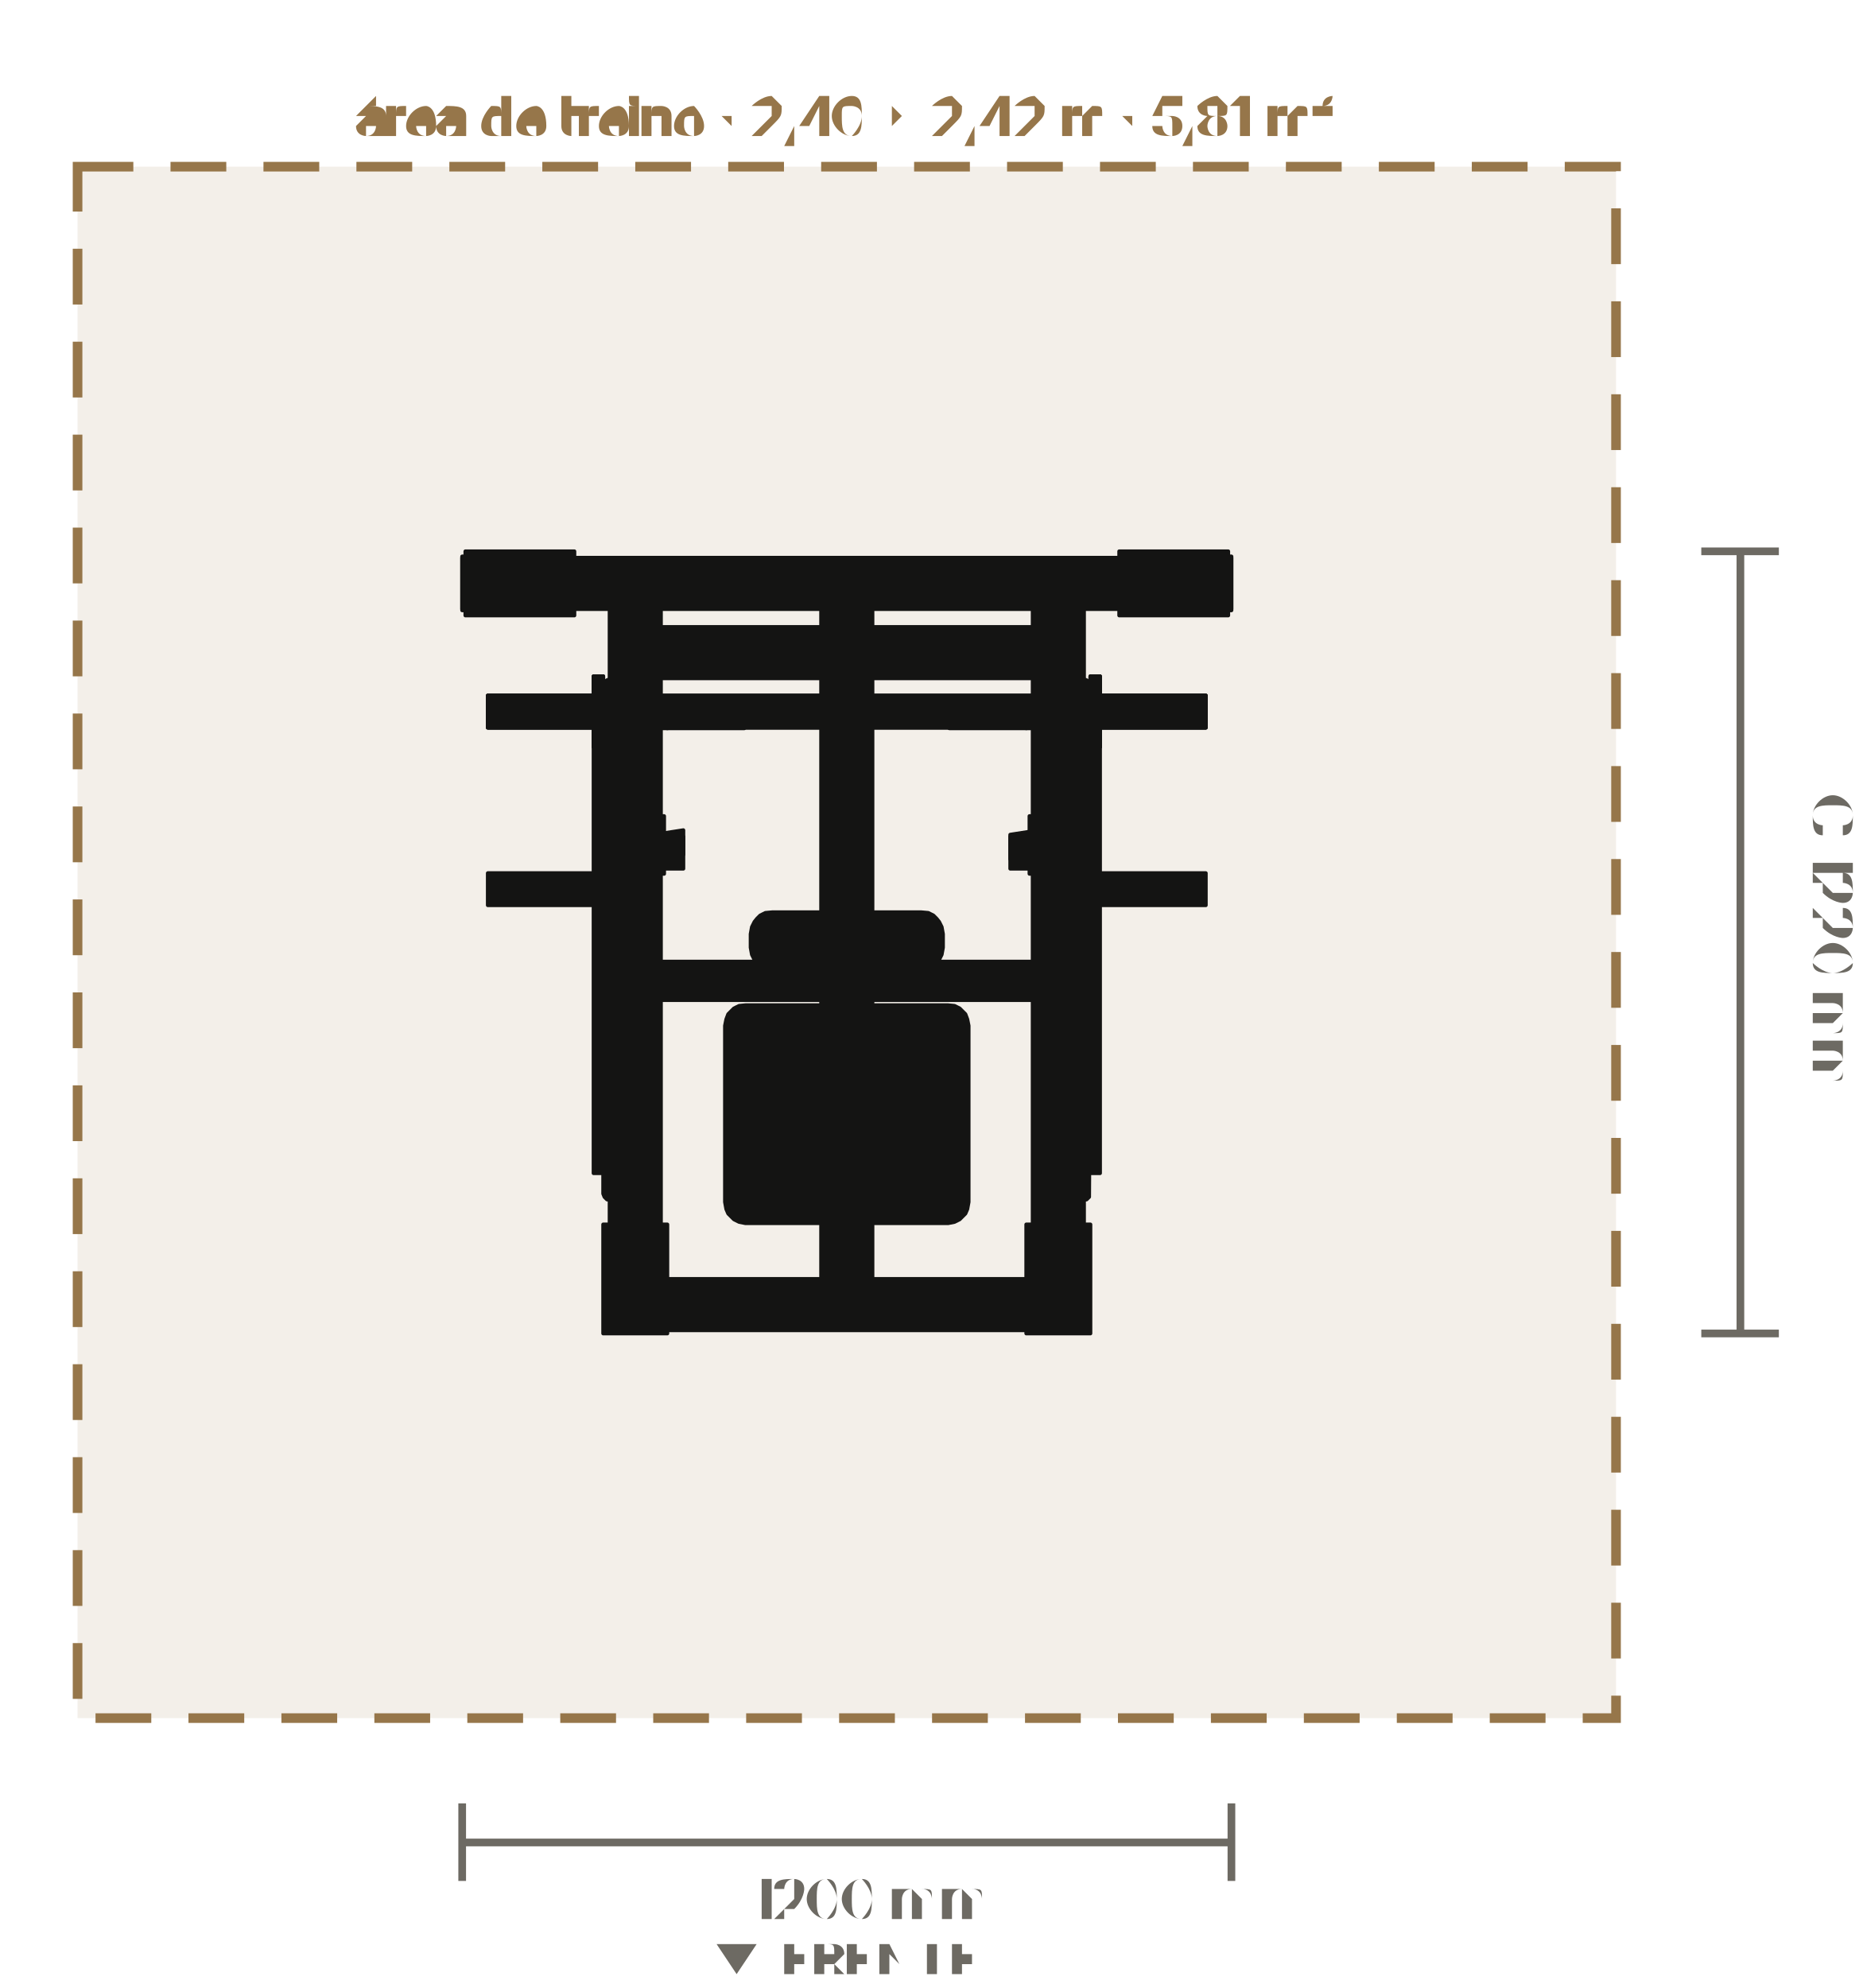
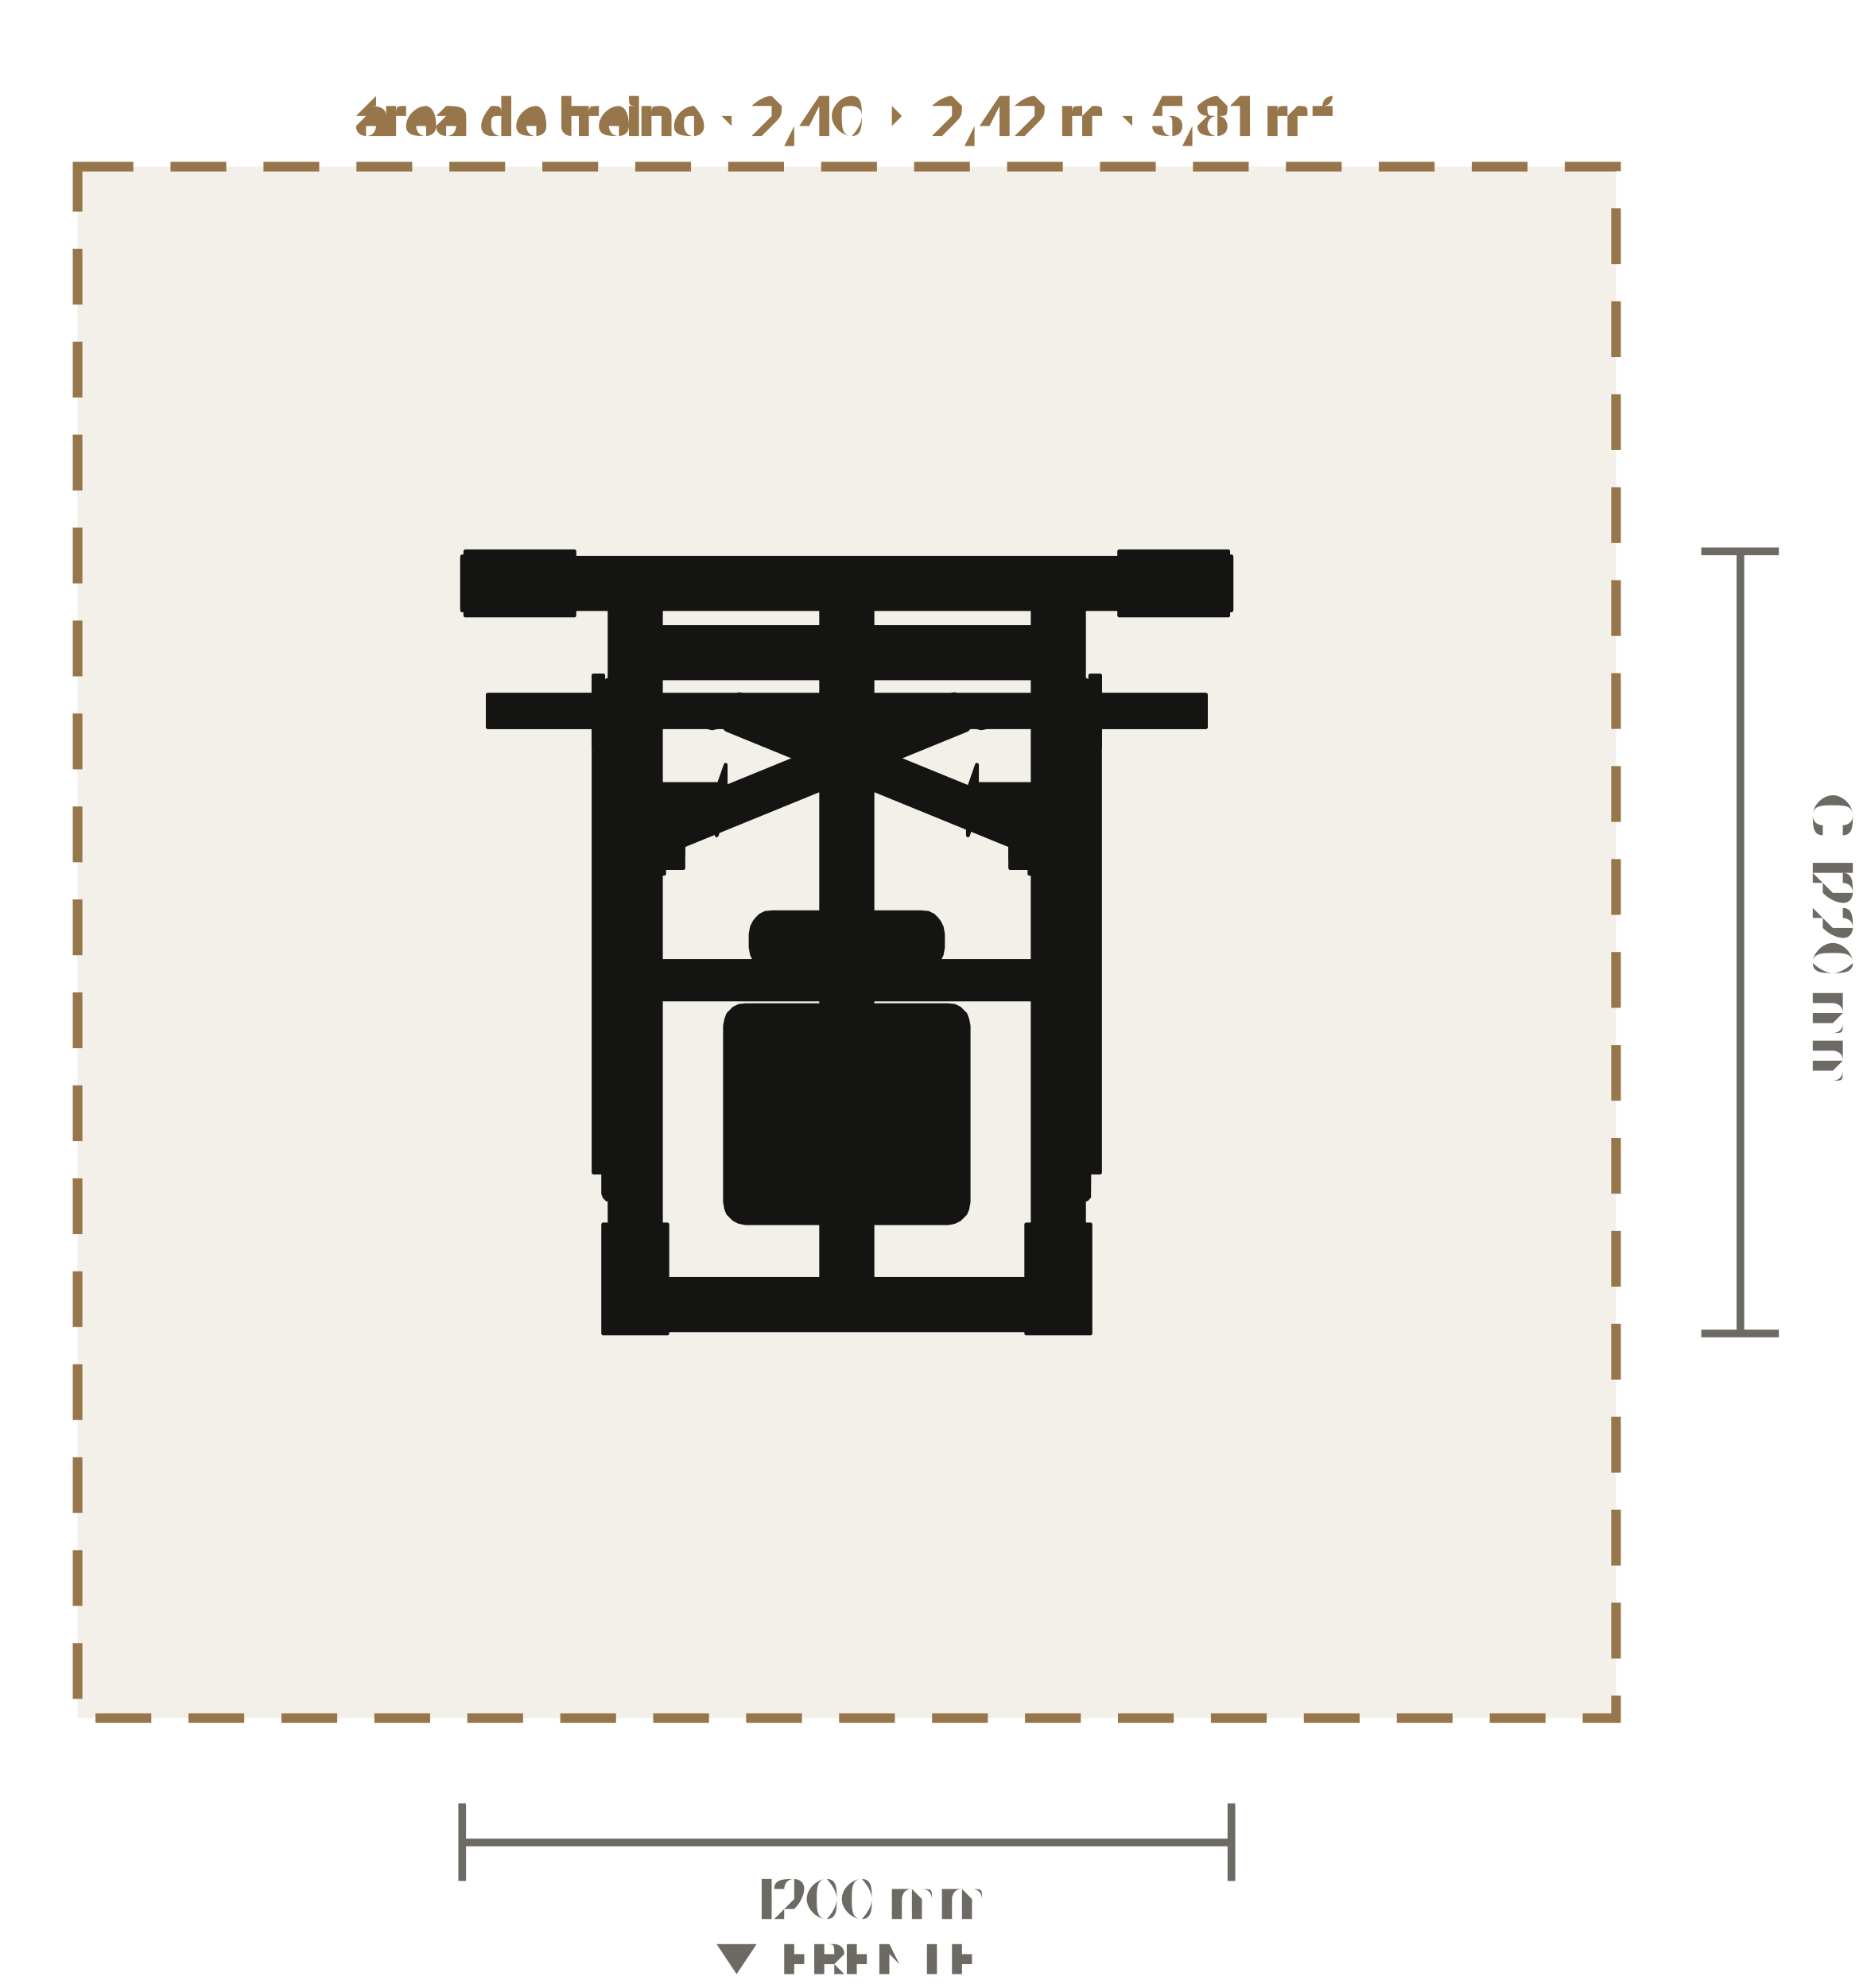
<svg xmlns="http://www.w3.org/2000/svg" viewBox="-1.321 -1.47 2.906 3.101" role="img" aria-label="Planta do Remada Baixa (LD-A009): 1200 × 1220 mm, com 60 cm de área de treino em volta" data-equipment="LD-A009" data-unit="m">
  <rect class="eq-zone" x="-1.2" y="-1.21" width="2.4" height="2.42" style="fill:#96764a;fill-opacity:.12;stroke:#96764a;stroke-width:0.015;stroke-dasharray:0.087 0.058" />
  <text class="eq-zone-label" x="0" y="-1.254" style="font-family:Barlow,Inter,Arial,sans-serif;font-size:0.083px;fill:#96764a;text-anchor:middle">área de treino · 2,40 × 2,42 m · 5,81 m²</text>
  <g class="eq-parts">
    <polygon class="eq-part" points="-0.37,-0.6 -0.29,-0.6 -0.29,0.605 -0.37,0.605" style="fill:#141413;stroke:#141413;stroke-width:0.006;stroke-linejoin:round" />
    <polygon class="eq-part" points="-0.595,-0.61 -0.425,-0.61 -0.425,-0.51 -0.595,-0.51" style="fill:#141413;stroke:#141413;stroke-width:0.006;stroke-linejoin:round" />
    <polygon class="eq-part" points="-0.576,-0.56 -0.576,-0.563 -0.575,-0.566 -0.573,-0.568 -0.571,-0.57 -0.568,-0.571 -0.565,-0.571 -0.562,-0.571 -0.559,-0.57 -0.557,-0.568 -0.555,-0.566 -0.554,-0.563 -0.554,-0.56 -0.554,-0.557 -0.555,-0.555 -0.557,-0.552 -0.559,-0.551 -0.562,-0.549 -0.565,-0.549 -0.568,-0.549 -0.571,-0.551 -0.573,-0.552 -0.575,-0.555 -0.576,-0.557" style="fill:#141413;stroke:#141413;stroke-width:0.006;stroke-linejoin:round" />
    <polygon class="eq-part" points="-0.466,-0.56 -0.466,-0.563 -0.465,-0.566 -0.463,-0.568 -0.461,-0.57 -0.458,-0.571 -0.455,-0.571 -0.452,-0.571 -0.45,-0.57 -0.447,-0.568 -0.446,-0.566 -0.444,-0.563 -0.444,-0.56 -0.444,-0.557 -0.446,-0.555 -0.447,-0.552 -0.45,-0.551 -0.452,-0.549 -0.455,-0.549 -0.458,-0.549 -0.461,-0.551 -0.463,-0.552 -0.465,-0.555 -0.466,-0.557" style="fill:#141413;stroke:#141413;stroke-width:0.006;stroke-linejoin:round" />
    <polygon class="eq-part" points="-0.38,0.44 -0.28,0.44 -0.28,0.61 -0.38,0.61" style="fill:#141413;stroke:#141413;stroke-width:0.006;stroke-linejoin:round" />
    <polygon class="eq-part" points="-0.341,0.47 -0.341,0.467 -0.34,0.465 -0.338,0.462 -0.336,0.461 -0.333,0.46 -0.33,0.459 -0.327,0.46 -0.325,0.461 -0.322,0.462 -0.321,0.465 -0.319,0.467 -0.319,0.47 -0.319,0.473 -0.321,0.476 -0.322,0.478 -0.325,0.48 -0.327,0.481 -0.33,0.481 -0.333,0.481 -0.336,0.48 -0.338,0.478 -0.34,0.476 -0.341,0.473" style="fill:#141413;stroke:#141413;stroke-width:0.006;stroke-linejoin:round" />
    <polygon class="eq-part" points="-0.341,0.58 -0.341,0.577 -0.34,0.575 -0.338,0.572 -0.336,0.571 -0.333,0.57 -0.33,0.569 -0.327,0.57 -0.325,0.571 -0.322,0.572 -0.321,0.575 -0.319,0.577 -0.319,0.58 -0.319,0.583 -0.321,0.586 -0.322,0.588 -0.325,0.59 -0.327,0.591 -0.33,0.591 -0.333,0.591 -0.336,0.59 -0.338,0.588 -0.34,0.586 -0.341,0.583" style="fill:#141413;stroke:#141413;stroke-width:0.006;stroke-linejoin:round" />
    <polygon class="eq-part" points="-0.6,-0.602 -0.588,-0.602 -0.588,-0.518 -0.6,-0.518" style="fill:#141413;stroke:#141413;stroke-width:0.006;stroke-linejoin:round" />
    <polygon class="eq-part" points="-0.372,0.593 -0.288,0.593 -0.288,0.605 -0.372,0.605" style="fill:#141413;stroke:#141413;stroke-width:0.006;stroke-linejoin:round" />
    <polygon class="eq-part" points="0.29,-0.6 0.37,-0.6 0.37,0.605 0.29,0.605" style="fill:#141413;stroke:#141413;stroke-width:0.006;stroke-linejoin:round" />
    <polygon class="eq-part" points="0.425,-0.61 0.595,-0.61 0.595,-0.51 0.425,-0.51" style="fill:#141413;stroke:#141413;stroke-width:0.006;stroke-linejoin:round" />
    <polygon class="eq-part" points="0.444,-0.56 0.444,-0.563 0.446,-0.566 0.447,-0.568 0.45,-0.57 0.452,-0.571 0.455,-0.571 0.458,-0.571 0.461,-0.57 0.463,-0.568 0.465,-0.566 0.466,-0.563 0.466,-0.56 0.466,-0.557 0.465,-0.555 0.463,-0.552 0.461,-0.551 0.458,-0.549 0.455,-0.549 0.452,-0.549 0.45,-0.551 0.447,-0.552 0.446,-0.555 0.444,-0.557" style="fill:#141413;stroke:#141413;stroke-width:0.006;stroke-linejoin:round" />
    <polygon class="eq-part" points="0.554,-0.56 0.554,-0.563 0.555,-0.566 0.557,-0.568 0.559,-0.57 0.562,-0.571 0.565,-0.571 0.568,-0.571 0.571,-0.57 0.573,-0.568 0.575,-0.566 0.576,-0.563 0.576,-0.56 0.576,-0.557 0.575,-0.555 0.573,-0.552 0.571,-0.551 0.568,-0.549 0.565,-0.549 0.562,-0.549 0.559,-0.551 0.557,-0.552 0.555,-0.555 0.554,-0.557" style="fill:#141413;stroke:#141413;stroke-width:0.006;stroke-linejoin:round" />
    <polygon class="eq-part" points="0.28,0.44 0.38,0.44 0.38,0.61 0.28,0.61" style="fill:#141413;stroke:#141413;stroke-width:0.006;stroke-linejoin:round" />
    <polygon class="eq-part" points="0.319,0.47 0.319,0.467 0.321,0.465 0.322,0.462 0.325,0.461 0.327,0.46 0.33,0.459 0.333,0.46 0.336,0.461 0.338,0.462 0.34,0.465 0.341,0.467 0.341,0.47 0.341,0.473 0.34,0.476 0.338,0.478 0.336,0.48 0.333,0.481 0.33,0.481 0.327,0.481 0.325,0.48 0.322,0.478 0.321,0.476 0.319,0.473" style="fill:#141413;stroke:#141413;stroke-width:0.006;stroke-linejoin:round" />
    <polygon class="eq-part" points="0.319,0.58 0.319,0.577 0.321,0.575 0.322,0.572 0.325,0.571 0.327,0.57 0.33,0.569 0.333,0.57 0.336,0.571 0.338,0.572 0.34,0.575 0.341,0.577 0.341,0.58 0.341,0.583 0.34,0.586 0.338,0.588 0.336,0.59 0.333,0.591 0.33,0.591 0.327,0.591 0.325,0.59 0.322,0.588 0.321,0.586 0.319,0.583" style="fill:#141413;stroke:#141413;stroke-width:0.006;stroke-linejoin:round" />
    <polygon class="eq-part" points="0.588,-0.602 0.6,-0.602 0.6,-0.518 0.588,-0.518" style="fill:#141413;stroke:#141413;stroke-width:0.006;stroke-linejoin:round" />
    <polygon class="eq-part" points="0.288,0.593 0.372,0.593 0.372,0.605 0.288,0.605" style="fill:#141413;stroke:#141413;stroke-width:0.006;stroke-linejoin:round" />
    <polygon class="eq-part" points="-0.6,-0.6 0.6,-0.6 0.6,-0.52 -0.6,-0.52" style="fill:#141413;stroke:#141413;stroke-width:0.006;stroke-linejoin:round" />
    <polygon class="eq-part" points="-0.33,0.525 0.33,0.525 0.33,0.605 -0.33,0.605" style="fill:#141413;stroke:#141413;stroke-width:0.006;stroke-linejoin:round" />
    <polygon class="eq-part" points="-0.04,-0.56 0.04,-0.56 0.04,0.565 -0.04,0.565" style="fill:#141413;stroke:#141413;stroke-width:0.006;stroke-linejoin:round" />
    <polygon class="eq-part" points="-0.035,0.245 -0.035,0.241 -0.033,0.239 -0.032,0.236 -0.029,0.234 -0.026,0.233 -0.023,0.233 0.023,0.233 0.026,0.233 0.029,0.234 0.032,0.236 0.033,0.239 0.035,0.241 0.035,0.245 0.035,0.291 0.035,0.294 0.033,0.297 0.032,0.299 0.029,0.301 0.026,0.302 0.023,0.303 -0.023,0.303 -0.026,0.302 -0.029,0.301 -0.032,0.299 -0.033,0.297 -0.035,0.294 -0.035,0.291" style="fill:#141413;stroke:#141413;stroke-width:0.006;stroke-linejoin:round" />
    <polygon class="eq-part" points="-0.047,0.29 -0.047,0.245 -0.035,0.245 -0.035,0.29" style="fill:#141413;stroke:#141413;stroke-width:0.006;stroke-linejoin:round" />
    <polygon class="eq-part" points="-0.117,0.268 -0.117,0.266 -0.117,0.264 -0.117,0.263 -0.116,0.262 -0.116,0.261 -0.115,0.261 -0.035,0.261 -0.034,0.261 -0.034,0.262 -0.033,0.263 -0.033,0.264 -0.033,0.266 -0.033,0.268 -0.033,0.27 -0.033,0.271 -0.033,0.273 -0.034,0.274 -0.034,0.274 -0.035,0.275 -0.115,0.275 -0.116,0.274 -0.116,0.274 -0.117,0.273 -0.117,0.271 -0.117,0.27" style="fill:#141413;stroke:#141413;stroke-width:0.006;stroke-linejoin:round" />
    <polygon class="eq-part" points="-0.19,0.405 -0.19,0.13 -0.188,0.12 -0.185,0.112 -0.18,0.107 -0.176,0.103 -0.168,0.099 -0.158,0.098 0.158,0.098 0.168,0.099 0.176,0.103 0.18,0.107 0.185,0.112 0.188,0.12 0.19,0.13 0.19,0.405 0.188,0.416 0.185,0.423 0.18,0.428 0.176,0.432 0.168,0.436 0.158,0.438 -0.158,0.438 -0.168,0.436 -0.176,0.432 -0.18,0.428 -0.185,0.423 -0.188,0.416" style="fill:#141413;stroke:#141413;stroke-width:0.006;stroke-linejoin:round" />
    <polygon class="eq-part" points="-0.035,-0.085 -0.035,-0.088 -0.033,-0.091 -0.032,-0.094 -0.029,-0.096 -0.026,-0.097 -0.023,-0.097 0.023,-0.097 0.026,-0.097 0.029,-0.096 0.032,-0.094 0.033,-0.091 0.035,-0.088 0.035,-0.085 0.035,-0.039 0.035,-0.036 0.033,-0.033 0.032,-0.031 0.029,-0.029 0.026,-0.028 0.023,-0.027 -0.023,-0.027 -0.026,-0.028 -0.029,-0.029 -0.032,-0.031 -0.033,-0.033 -0.035,-0.036 -0.035,-0.039" style="fill:#141413;stroke:#141413;stroke-width:0.006;stroke-linejoin:round" />
    <polygon class="eq-part" points="-0.15,-0.013 -0.148,-0.024 -0.144,-0.032 -0.14,-0.037 -0.135,-0.042 -0.127,-0.046 -0.116,-0.047 0.116,-0.047 0.127,-0.046 0.135,-0.042 0.14,-0.037 0.144,-0.032 0.148,-0.024 0.15,-0.013 0.15,0.008 0.148,0.019 0.144,0.027 0.14,0.033 0.135,0.037 0.127,0.041 0.116,0.043 -0.116,0.043 -0.127,0.041 -0.135,0.037 -0.14,0.033 -0.144,0.027 -0.148,0.019 -0.15,0.008" style="fill:#141413;stroke:#141413;stroke-width:0.006;stroke-linejoin:round" />
    <polygon class="eq-part" points="-0.375,-0.197 -0.285,-0.197 -0.285,-0.107 -0.375,-0.107" style="fill:#141413;stroke:#141413;stroke-width:0.006;stroke-linejoin:round" />
-     <polygon class="eq-part" points="-0.36,-0.364 -0.36,-0.37 -0.358,-0.392 -0.354,-0.396 -0.348,-0.398 -0.312,-0.398 -0.306,-0.396 -0.302,-0.392 -0.3,-0.386 -0.3,-0.37 -0.3,-0.364 -0.302,-0.131 -0.306,-0.128 -0.312,-0.126 -0.348,-0.126 -0.354,-0.128 -0.358,-0.131 -0.36,-0.137" style="fill:#141413;stroke:#141413;stroke-width:0.006;stroke-linejoin:round" />
-     <polygon class="eq-part" points="-0.298,-0.352 -0.297,-0.357 -0.296,-0.361 -0.293,-0.365 -0.289,-0.368 -0.285,-0.37 -0.28,-0.37 -0.275,-0.37 -0.271,-0.368 -0.267,-0.365 -0.264,-0.361 -0.263,-0.357 -0.262,-0.352 -0.263,-0.348 -0.264,-0.343 -0.267,-0.34 -0.271,-0.337 -0.275,-0.335 -0.28,-0.334 -0.285,-0.335 -0.289,-0.337 -0.293,-0.34 -0.296,-0.343 -0.297,-0.348" style="fill:#141413;stroke:#141413;stroke-width:0.006;stroke-linejoin:round" />
-     <polygon class="eq-part" points="-0.35,-0.363 -0.35,-0.365 -0.349,-0.368 -0.347,-0.369 -0.345,-0.371 -0.343,-0.372 -0.34,-0.372 -0.32,-0.372 -0.317,-0.372 -0.315,-0.371 -0.313,-0.369 -0.311,-0.368 -0.31,-0.365 -0.31,-0.363 -0.31,-0.342 -0.31,-0.34 -0.311,-0.337 -0.313,-0.335 -0.315,-0.334 -0.317,-0.333 -0.32,-0.332 -0.34,-0.332 -0.343,-0.333 -0.345,-0.334 -0.347,-0.335 -0.349,-0.337 -0.35,-0.34 -0.35,-0.342" style="fill:#141413;stroke:#141413;stroke-width:0.006;stroke-linejoin:round" />
-     <polygon class="eq-part" points="-0.33,-0.37 -0.16,-0.37 -0.16,-0.334 -0.33,-0.334" style="fill:#141413;stroke:#141413;stroke-width:0.006;stroke-linejoin:round" />
-     <polygon class="eq-part" points="-0.36,-0.168 -0.36,-0.171 -0.358,-0.173 -0.356,-0.175 -0.354,-0.177 -0.351,-0.178 -0.348,-0.179 -0.312,-0.179 -0.309,-0.178 -0.306,-0.177 -0.303,-0.175 -0.302,-0.173 -0.3,-0.171 -0.3,-0.168 -0.3,-0.067 -0.3,-0.064 -0.302,-0.062 -0.303,-0.06 -0.306,-0.058 -0.309,-0.057 -0.312,-0.057 -0.348,-0.057 -0.351,-0.057 -0.354,-0.058 -0.356,-0.06 -0.358,-0.062 -0.36,-0.064 -0.36,-0.067" style="fill:#141413;stroke:#141413;stroke-width:0.006;stroke-linejoin:round" />
-     <polygon class="eq-part" points="-0.375,-0.138 -0.36,-0.138 -0.36,-0.028 -0.375,-0.028" style="fill:#141413;stroke:#141413;stroke-width:0.006;stroke-linejoin:round" />
-     <polygon class="eq-part" points="-0.56,-0.108 -0.375,-0.108 -0.375,-0.058 -0.56,-0.058" style="fill:#141413;stroke:#141413;stroke-width:0.006;stroke-linejoin:round" />
+     <polygon class="eq-part" points="-0.362,-0.165 -0.361,-0.168 -0.36,-0.171 -0.358,-0.173 -0.356,-0.174 0.163,-0.386 0.166,-0.387 0.169,-0.387 0.171,-0.386 0.174,-0.384 0.176,-0.382 0.177,-0.379 0.191,-0.345 0.192,-0.343 0.192,-0.339 0.191,-0.337 0.19,-0.334 0.188,-0.332 0.186,-0.331 -0.333,-0.119 -0.336,-0.118 -0.339,-0.118 -0.341,-0.119 -0.344,-0.121 -0.346,-0.123 -0.347,-0.126 -0.361,-0.159 -0.362,-0.162" style="fill:#141413;stroke:#141413;stroke-width:0.006;stroke-linejoin:round" />
+     <polygon class="eq-part" points="0.192,-0.352 0.193,-0.357 0.194,-0.361 0.197,-0.365 0.201,-0.368 0.205,-0.37 0.21,-0.37 0.215,-0.37 0.219,-0.368 0.223,-0.365 0.226,-0.361 0.227,-0.357 0.228,-0.352 0.227,-0.348 0.226,-0.343 0.223,-0.34 0.219,-0.337 0.215,-0.335 0.21,-0.334 0.205,-0.335 0.201,-0.337 0.197,-0.34 0.194,-0.343 0.193,-0.348" style="fill:#141413;stroke:#141413;stroke-width:0.006;stroke-linejoin:round" />
+     <polygon class="eq-part" points="-0.203,-0.222 -0.203,-0.237 -0.189,-0.277 -0.189,-0.222 -0.189,-0.208 -0.203,-0.167" style="fill:#141413;stroke:#141413;stroke-width:0.006;stroke-linejoin:round" />
+     <polygon class="eq-part" points="-0.389,-0.247 -0.203,-0.247 -0.203,-0.197 -0.389,-0.197" style="fill:#141413;stroke:#141413;stroke-width:0.006;stroke-linejoin:round" />
    <polygon class="eq-part" points="0.285,-0.197 0.375,-0.197 0.375,-0.107 0.285,-0.107" style="fill:#141413;stroke:#141413;stroke-width:0.006;stroke-linejoin:round" />
-     <polygon class="eq-part" points="0.3,-0.364 0.3,-0.37 0.302,-0.392 0.306,-0.396 0.312,-0.398 0.348,-0.398 0.354,-0.396 0.358,-0.392 0.36,-0.386 0.36,-0.37 0.36,-0.364 0.358,-0.131 0.354,-0.128 0.348,-0.126 0.312,-0.126 0.306,-0.128 0.302,-0.131 0.3,-0.137" style="fill:#141413;stroke:#141413;stroke-width:0.006;stroke-linejoin:round" />
-     <polygon class="eq-part" points="0.262,-0.352 0.263,-0.357 0.264,-0.361 0.267,-0.365 0.271,-0.368 0.275,-0.37 0.28,-0.37 0.285,-0.37 0.289,-0.368 0.293,-0.365 0.296,-0.361 0.297,-0.357 0.298,-0.352 0.297,-0.348 0.296,-0.343 0.293,-0.34 0.289,-0.337 0.285,-0.335 0.28,-0.334 0.275,-0.335 0.271,-0.337 0.267,-0.34 0.264,-0.343 0.263,-0.348" style="fill:#141413;stroke:#141413;stroke-width:0.006;stroke-linejoin:round" />
-     <polygon class="eq-part" points="0.31,-0.363 0.31,-0.365 0.311,-0.368 0.313,-0.369 0.315,-0.371 0.317,-0.372 0.32,-0.372 0.34,-0.372 0.343,-0.372 0.345,-0.371 0.347,-0.369 0.349,-0.368 0.35,-0.365 0.35,-0.363 0.35,-0.342 0.35,-0.34 0.349,-0.337 0.347,-0.335 0.345,-0.334 0.343,-0.333 0.34,-0.332 0.32,-0.332 0.317,-0.333 0.315,-0.334 0.313,-0.335 0.311,-0.337 0.31,-0.34 0.31,-0.342" style="fill:#141413;stroke:#141413;stroke-width:0.006;stroke-linejoin:round" />
-     <polygon class="eq-part" points="0.16,-0.37 0.33,-0.37 0.33,-0.334 0.16,-0.334" style="fill:#141413;stroke:#141413;stroke-width:0.006;stroke-linejoin:round" />
-     <polygon class="eq-part" points="0.3,-0.168 0.3,-0.171 0.302,-0.173 0.303,-0.175 0.306,-0.177 0.309,-0.178 0.312,-0.179 0.348,-0.179 0.351,-0.178 0.354,-0.177 0.356,-0.175 0.358,-0.173 0.36,-0.171 0.36,-0.168 0.36,-0.067 0.36,-0.064 0.358,-0.062 0.356,-0.06 0.354,-0.058 0.351,-0.057 0.348,-0.057 0.312,-0.057 0.309,-0.057 0.306,-0.058 0.303,-0.06 0.302,-0.062 0.3,-0.064 0.3,-0.067" style="fill:#141413;stroke:#141413;stroke-width:0.006;stroke-linejoin:round" />
-     <polygon class="eq-part" points="0.36,-0.138 0.375,-0.138 0.375,-0.028 0.36,-0.028" style="fill:#141413;stroke:#141413;stroke-width:0.006;stroke-linejoin:round" />
-     <polygon class="eq-part" points="0.375,-0.108 0.56,-0.108 0.56,-0.058 0.375,-0.058" style="fill:#141413;stroke:#141413;stroke-width:0.006;stroke-linejoin:round" />
-     <polygon class="eq-part" points="-0.38,-0.398 -0.38,-0.401 -0.378,-0.404 -0.377,-0.407 -0.374,-0.409 -0.371,-0.41 -0.368,-0.41 -0.342,-0.41 -0.339,-0.41 -0.336,-0.409 -0.334,-0.407 -0.332,-0.404 -0.33,-0.401 -0.33,-0.398 -0.33,-0.322 -0.33,-0.319 -0.332,-0.316 -0.334,-0.314 -0.336,-0.312 -0.339,-0.311 -0.342,-0.31 -0.368,-0.31 -0.371,-0.311 -0.374,-0.312 -0.377,-0.314 -0.378,-0.316 -0.38,-0.319 -0.38,-0.322" style="fill:#141413;stroke:#141413;stroke-width:0.006;stroke-linejoin:round" />
-     <polygon class="eq-part" points="-0.38,0.097 -0.38,0.023 -0.378,-0.132 -0.374,-0.136 -0.368,-0.138 -0.342,-0.138 -0.336,-0.136 -0.332,-0.132 -0.33,-0.126 -0.33,0.023 -0.33,0.097 -0.332,0.397 -0.336,0.401 -0.342,0.402 -0.368,0.402 -0.374,0.401 -0.378,0.397 -0.38,0.392" style="fill:#141413;stroke:#141413;stroke-width:0.006;stroke-linejoin:round" />
-     <polygon class="eq-part" points="-0.38,-0.36 -0.33,-0.36 -0.33,0.06 -0.38,0.06" style="fill:#141413;stroke:#141413;stroke-width:0.006;stroke-linejoin:round" />
-     <polygon class="eq-part" points="-0.38,0.078 -0.38,-0.36 -0.33,-0.36 -0.33,0.078" style="fill:#141413;stroke:#141413;stroke-width:0.006;stroke-linejoin:round" />
-     <polygon class="eq-part" points="-0.38,-0.36 -0.33,-0.36 -0.33,-0.042 -0.38,-0.042" style="fill:#141413;stroke:#141413;stroke-width:0.006;stroke-linejoin:round" />
-     <polygon class="eq-part" points="-0.395,0.36 -0.395,-0.36 -0.315,-0.36 -0.315,0.36" style="fill:#141413;stroke:#141413;stroke-width:0.006;stroke-linejoin:round" />
-     <polygon class="eq-part" points="-0.395,-0.415 -0.38,-0.415 -0.38,-0.305 -0.395,-0.305" style="fill:#141413;stroke:#141413;stroke-width:0.006;stroke-linejoin:round" />
-     <polygon class="eq-part" points="-0.56,-0.385 -0.395,-0.385 -0.395,-0.335 -0.56,-0.335" style="fill:#141413;stroke:#141413;stroke-width:0.006;stroke-linejoin:round" />
-     <polygon class="eq-part" points="-0.395,-0.415 -0.38,-0.415 -0.38,-0.305 -0.395,-0.305" style="fill:#141413;stroke:#141413;stroke-width:0.006;stroke-linejoin:round" />
-     <polygon class="eq-part" points="-0.56,-0.385 -0.395,-0.385 -0.395,-0.335 -0.56,-0.335" style="fill:#141413;stroke:#141413;stroke-width:0.006;stroke-linejoin:round" />
-     <polygon class="eq-part" points="-0.395,-0.415 -0.38,-0.415 -0.38,-0.305 -0.395,-0.305" style="fill:#141413;stroke:#141413;stroke-width:0.006;stroke-linejoin:round" />
-     <polygon class="eq-part" points="-0.56,-0.385 -0.395,-0.385 -0.395,-0.335 -0.56,-0.335" style="fill:#141413;stroke:#141413;stroke-width:0.006;stroke-linejoin:round" />
-     <polygon class="eq-part" points="-0.355,-0.165 -0.255,-0.165 -0.255,-0.115 -0.355,-0.115" style="fill:#141413;stroke:#141413;stroke-width:0.006;stroke-linejoin:round" />
-     <polygon class="eq-part" points="0.33,-0.398 0.33,-0.401 0.332,-0.404 0.334,-0.407 0.336,-0.409 0.339,-0.41 0.342,-0.41 0.368,-0.41 0.371,-0.41 0.374,-0.409 0.377,-0.407 0.378,-0.404 0.38,-0.401 0.38,-0.398 0.38,-0.322 0.38,-0.319 0.378,-0.316 0.377,-0.314 0.374,-0.312 0.371,-0.311 0.368,-0.31 0.342,-0.31 0.339,-0.311 0.336,-0.312 0.334,-0.314 0.332,-0.316 0.33,-0.319 0.33,-0.322" style="fill:#141413;stroke:#141413;stroke-width:0.006;stroke-linejoin:round" />
-     <polygon class="eq-part" points="0.33,0.097 0.33,0.023 0.332,-0.132 0.336,-0.136 0.342,-0.138 0.368,-0.138 0.374,-0.136 0.378,-0.132 0.38,-0.126 0.38,0.023 0.38,0.097 0.378,0.397 0.374,0.401 0.368,0.402 0.342,0.402 0.336,0.401 0.332,0.397 0.33,0.392" style="fill:#141413;stroke:#141413;stroke-width:0.006;stroke-linejoin:round" />
-     <polygon class="eq-part" points="0.33,-0.36 0.38,-0.36 0.38,0.06 0.33,0.06" style="fill:#141413;stroke:#141413;stroke-width:0.006;stroke-linejoin:round" />
-     <polygon class="eq-part" points="0.33,0.078 0.33,-0.36 0.38,-0.36 0.38,0.078" style="fill:#141413;stroke:#141413;stroke-width:0.006;stroke-linejoin:round" />
-     <polygon class="eq-part" points="0.33,-0.36 0.38,-0.36 0.38,-0.042 0.33,-0.042" style="fill:#141413;stroke:#141413;stroke-width:0.006;stroke-linejoin:round" />
-     <polygon class="eq-part" points="0.315,0.36 0.315,-0.36 0.395,-0.36 0.395,0.36" style="fill:#141413;stroke:#141413;stroke-width:0.006;stroke-linejoin:round" />
-     <polygon class="eq-part" points="0.38,-0.415 0.395,-0.415 0.395,-0.305 0.38,-0.305" style="fill:#141413;stroke:#141413;stroke-width:0.006;stroke-linejoin:round" />
-     <polygon class="eq-part" points="0.395,-0.385 0.56,-0.385 0.56,-0.335 0.395,-0.335" style="fill:#141413;stroke:#141413;stroke-width:0.006;stroke-linejoin:round" />
-     <polygon class="eq-part" points="0.38,-0.415 0.395,-0.415 0.395,-0.305 0.38,-0.305" style="fill:#141413;stroke:#141413;stroke-width:0.006;stroke-linejoin:round" />
-     <polygon class="eq-part" points="0.395,-0.385 0.56,-0.385 0.56,-0.335 0.395,-0.335" style="fill:#141413;stroke:#141413;stroke-width:0.006;stroke-linejoin:round" />
-     <polygon class="eq-part" points="0.38,-0.415 0.395,-0.415 0.395,-0.305 0.38,-0.305" style="fill:#141413;stroke:#141413;stroke-width:0.006;stroke-linejoin:round" />
-     <polygon class="eq-part" points="0.395,-0.385 0.56,-0.385 0.56,-0.335 0.395,-0.335" style="fill:#141413;stroke:#141413;stroke-width:0.006;stroke-linejoin:round" />
-     <polygon class="eq-part" points="0.255,-0.165 0.355,-0.165 0.355,-0.115 0.255,-0.115" style="fill:#141413;stroke:#141413;stroke-width:0.006;stroke-linejoin:round" />
-     <polygon class="eq-part" points="-0.355,0.03 0.355,0.03 0.355,0.09 -0.355,0.09" style="fill:#141413;stroke:#141413;stroke-width:0.006;stroke-linejoin:round" />
-     <polygon class="eq-part" points="-0.355,-0.385 0.355,-0.385 0.355,-0.335 -0.355,-0.335" style="fill:#141413;stroke:#141413;stroke-width:0.006;stroke-linejoin:round" />
-     <polygon class="eq-part" points="-0.355,-0.385 0.355,-0.385 0.355,-0.335 -0.355,-0.335" style="fill:#141413;stroke:#141413;stroke-width:0.006;stroke-linejoin:round" />
+     <polygon class="eq-part" points="-0.192,-0.339 -0.192,-0.343 -0.191,-0.345 -0.177,-0.379 -0.176,-0.382 -0.174,-0.384 -0.171,-0.386 -0.169,-0.387 -0.166,-0.387 -0.163,-0.386 0.356,-0.174 0.358,-0.173 0.36,-0.171 0.361,-0.168 0.362,-0.165 0.362,-0.162 0.361,-0.159 0.347,-0.126 0.346,-0.123 0.344,-0.121 0.341,-0.119 0.339,-0.118 0.336,-0.118 0.333,-0.119 -0.186,-0.331 -0.188,-0.332 -0.19,-0.334 -0.191,-0.337" style="fill:#141413;stroke:#141413;stroke-width:0.006;stroke-linejoin:round" />
+     <polygon class="eq-part" points="-0.228,-0.352 -0.227,-0.357 -0.226,-0.361 -0.223,-0.365 -0.219,-0.368 -0.215,-0.37 -0.21,-0.37 -0.205,-0.37 -0.201,-0.368 -0.197,-0.365 -0.194,-0.361 -0.193,-0.357 -0.192,-0.352 -0.193,-0.348 -0.194,-0.343 -0.197,-0.34 -0.201,-0.337 -0.205,-0.335 -0.21,-0.334 -0.215,-0.335 -0.219,-0.337 -0.223,-0.34 -0.226,-0.343 -0.227,-0.348" style="fill:#141413;stroke:#141413;stroke-width:0.006;stroke-linejoin:round" />
+     <polygon class="eq-part" points="0.189,-0.222 0.189,-0.237 0.203,-0.277 0.203,-0.222 0.203,-0.208 0.189,-0.167" style="fill:#141413;stroke:#141413;stroke-width:0.006;stroke-linejoin:round" />
+     <polygon class="eq-part" points="0.203,-0.247 0.389,-0.247 0.389,-0.197 0.203,-0.197" style="fill:#141413;stroke:#141413;stroke-width:0.006;stroke-linejoin:round" />
+     <polygon class="eq-part" points="-0.38,-0.399 -0.38,-0.402 -0.378,-0.405 -0.377,-0.407 -0.374,-0.409 -0.371,-0.41 -0.368,-0.411 -0.342,-0.411 -0.339,-0.41 -0.336,-0.409 -0.334,-0.407 -0.332,-0.405 -0.33,-0.402 -0.33,-0.399 -0.33,-0.323 -0.33,-0.32 -0.332,-0.317 -0.334,-0.314 -0.336,-0.312 -0.339,-0.311 -0.342,-0.311 -0.368,-0.311 -0.371,-0.311 -0.374,-0.312 -0.377,-0.314 -0.378,-0.317 -0.38,-0.32 -0.38,-0.323" style="fill:#141413;stroke:#141413;stroke-width:0.006;stroke-linejoin:round" />
+     <polygon class="eq-part" points="-0.38,0.096 -0.38,0.022 -0.378,-0.134 -0.374,-0.139 -0.368,-0.14 -0.342,-0.14 -0.336,-0.139 -0.332,-0.134 -0.33,-0.128 -0.33,0.022 -0.33,0.096 -0.332,0.397 -0.336,0.401 -0.342,0.402 -0.368,0.402 -0.374,0.401 -0.378,0.397 -0.38,0.392" style="fill:#141413;stroke:#141413;stroke-width:0.006;stroke-linejoin:round" />
+     <polygon class="eq-part" points="-0.38,-0.361 -0.33,-0.361 -0.33,0.059 -0.38,0.059" style="fill:#141413;stroke:#141413;stroke-width:0.006;stroke-linejoin:round" />
+     <polygon class="eq-part" points="-0.38,0.077 -0.38,-0.361 -0.33,-0.361 -0.33,0.077" style="fill:#141413;stroke:#141413;stroke-width:0.006;stroke-linejoin:round" />
+     <polygon class="eq-part" points="-0.38,-0.361 -0.33,-0.361 -0.33,-0.043 -0.38,-0.043" style="fill:#141413;stroke:#141413;stroke-width:0.006;stroke-linejoin:round" />
+     <polygon class="eq-part" points="-0.395,0.359 -0.395,-0.361 -0.315,-0.361 -0.315,0.359" style="fill:#141413;stroke:#141413;stroke-width:0.006;stroke-linejoin:round" />
+     <polygon class="eq-part" points="-0.395,-0.416 -0.38,-0.416 -0.38,-0.306 -0.395,-0.306" style="fill:#141413;stroke:#141413;stroke-width:0.006;stroke-linejoin:round" />
+     <polygon class="eq-part" points="-0.56,-0.386 -0.395,-0.386 -0.395,-0.336 -0.56,-0.336" style="fill:#141413;stroke:#141413;stroke-width:0.006;stroke-linejoin:round" />
+     <polygon class="eq-part" points="-0.395,-0.416 -0.38,-0.416 -0.38,-0.306 -0.395,-0.306" style="fill:#141413;stroke:#141413;stroke-width:0.006;stroke-linejoin:round" />
+     <polygon class="eq-part" points="-0.56,-0.386 -0.395,-0.386 -0.395,-0.336 -0.56,-0.336" style="fill:#141413;stroke:#141413;stroke-width:0.006;stroke-linejoin:round" />
+     <polygon class="eq-part" points="-0.395,-0.416 -0.38,-0.416 -0.38,-0.306 -0.395,-0.306" style="fill:#141413;stroke:#141413;stroke-width:0.006;stroke-linejoin:round" />
+     <polygon class="eq-part" points="-0.56,-0.386 -0.395,-0.386 -0.395,-0.336 -0.56,-0.336" style="fill:#141413;stroke:#141413;stroke-width:0.006;stroke-linejoin:round" />
+     <polygon class="eq-part" points="-0.355,-0.166 -0.255,-0.166 -0.255,-0.116 -0.355,-0.116" style="fill:#141413;stroke:#141413;stroke-width:0.006;stroke-linejoin:round" />
+     <polygon class="eq-part" points="0.33,-0.399 0.33,-0.402 0.332,-0.405 0.334,-0.407 0.336,-0.409 0.339,-0.41 0.342,-0.411 0.368,-0.411 0.371,-0.41 0.374,-0.409 0.377,-0.407 0.378,-0.405 0.38,-0.402 0.38,-0.399 0.38,-0.323 0.38,-0.32 0.378,-0.317 0.377,-0.314 0.374,-0.312 0.371,-0.311 0.368,-0.311 0.342,-0.311 0.339,-0.311 0.336,-0.312 0.334,-0.314 0.332,-0.317 0.33,-0.32 0.33,-0.323" style="fill:#141413;stroke:#141413;stroke-width:0.006;stroke-linejoin:round" />
+     <polygon class="eq-part" points="0.33,0.096 0.33,0.022 0.332,-0.134 0.336,-0.139 0.342,-0.14 0.368,-0.14 0.374,-0.139 0.378,-0.134 0.38,-0.128 0.38,0.022 0.38,0.096 0.378,0.397 0.374,0.401 0.368,0.402 0.342,0.402 0.336,0.401 0.332,0.397 0.33,0.392" style="fill:#141413;stroke:#141413;stroke-width:0.006;stroke-linejoin:round" />
+     <polygon class="eq-part" points="0.33,-0.361 0.38,-0.361 0.38,0.059 0.33,0.059" style="fill:#141413;stroke:#141413;stroke-width:0.006;stroke-linejoin:round" />
+     <polygon class="eq-part" points="0.33,0.077 0.33,-0.361 0.38,-0.361 0.38,0.077" style="fill:#141413;stroke:#141413;stroke-width:0.006;stroke-linejoin:round" />
+     <polygon class="eq-part" points="0.33,-0.361 0.38,-0.361 0.38,-0.043 0.33,-0.043" style="fill:#141413;stroke:#141413;stroke-width:0.006;stroke-linejoin:round" />
+     <polygon class="eq-part" points="0.315,0.359 0.315,-0.361 0.395,-0.361 0.395,0.359" style="fill:#141413;stroke:#141413;stroke-width:0.006;stroke-linejoin:round" />
+     <polygon class="eq-part" points="0.38,-0.416 0.395,-0.416 0.395,-0.306 0.38,-0.306" style="fill:#141413;stroke:#141413;stroke-width:0.006;stroke-linejoin:round" />
+     <polygon class="eq-part" points="0.395,-0.386 0.56,-0.386 0.56,-0.336 0.395,-0.336" style="fill:#141413;stroke:#141413;stroke-width:0.006;stroke-linejoin:round" />
+     <polygon class="eq-part" points="0.38,-0.416 0.395,-0.416 0.395,-0.306 0.38,-0.306" style="fill:#141413;stroke:#141413;stroke-width:0.006;stroke-linejoin:round" />
+     <polygon class="eq-part" points="0.395,-0.386 0.56,-0.386 0.56,-0.336 0.395,-0.336" style="fill:#141413;stroke:#141413;stroke-width:0.006;stroke-linejoin:round" />
+     <polygon class="eq-part" points="0.38,-0.416 0.395,-0.416 0.395,-0.306 0.38,-0.306" style="fill:#141413;stroke:#141413;stroke-width:0.006;stroke-linejoin:round" />
+     <polygon class="eq-part" points="0.395,-0.386 0.56,-0.386 0.56,-0.336 0.395,-0.336" style="fill:#141413;stroke:#141413;stroke-width:0.006;stroke-linejoin:round" />
+     <polygon class="eq-part" points="0.255,-0.166 0.355,-0.166 0.355,-0.116 0.255,-0.116" style="fill:#141413;stroke:#141413;stroke-width:0.006;stroke-linejoin:round" />
+     <polygon class="eq-part" points="-0.355,0.029 0.355,0.029 0.355,0.089 -0.355,0.089" style="fill:#141413;stroke:#141413;stroke-width:0.006;stroke-linejoin:round" />
+     <polygon class="eq-part" points="-0.355,-0.386 0.355,-0.386 0.355,-0.336 -0.355,-0.336" style="fill:#141413;stroke:#141413;stroke-width:0.006;stroke-linejoin:round" />
+     <polygon class="eq-part" points="-0.355,-0.386 0.355,-0.386 0.355,-0.336 -0.355,-0.336" style="fill:#141413;stroke:#141413;stroke-width:0.006;stroke-linejoin:round" />
    <polygon class="eq-part" points="-0.3,-0.164 -0.3,-0.168 -0.255,-0.175 -0.255,-0.141 -0.255,-0.137 -0.3,-0.13" style="fill:#141413;stroke:#141413;stroke-width:0.006;stroke-linejoin:round" />
    <polygon class="eq-part" points="0.255,-0.164 0.255,-0.168 0.3,-0.175 0.3,-0.141 0.3,-0.137 0.255,-0.13" style="fill:#141413;stroke:#141413;stroke-width:0.006;stroke-linejoin:round" />
    <polygon class="eq-part" points="-0.33,-0.492 0.33,-0.492 0.33,-0.412 -0.33,-0.412" style="fill:#141413;stroke:#141413;stroke-width:0.006;stroke-linejoin:round" />
    <polygon class="eq-part" points="-0.307,-0.532 -0.295,-0.532 -0.295,-0.372 -0.307,-0.372" style="fill:#141413;stroke:#141413;stroke-width:0.006;stroke-linejoin:round" />
    <polygon class="eq-part" points="-0.315,-0.413 -0.307,-0.413 -0.307,-0.391 -0.315,-0.391" style="fill:#141413;stroke:#141413;stroke-width:0.006;stroke-linejoin:round" />
    <polygon class="eq-part" points="-0.315,-0.513 -0.307,-0.513 -0.307,-0.491 -0.315,-0.491" style="fill:#141413;stroke:#141413;stroke-width:0.006;stroke-linejoin:round" />
    <polygon class="eq-part" points="0.295,-0.532 0.307,-0.532 0.307,-0.372 0.295,-0.372" style="fill:#141413;stroke:#141413;stroke-width:0.006;stroke-linejoin:round" />
    <polygon class="eq-part" points="0.307,-0.413 0.315,-0.413 0.315,-0.391 0.307,-0.391" style="fill:#141413;stroke:#141413;stroke-width:0.006;stroke-linejoin:round" />
    <polygon class="eq-part" points="0.307,-0.513 0.315,-0.513 0.315,-0.491 0.307,-0.491" style="fill:#141413;stroke:#141413;stroke-width:0.006;stroke-linejoin:round" />
  </g>
  <line class="eq-dim" x1="-0.6" y1="1.404" x2="0.6" y2="1.404" style="stroke:#6d6a63;stroke-width:0.012" />
  <line class="eq-dim" x1="-0.6" y1="1.343" x2="-0.6" y2="1.464" style="stroke:#6d6a63;stroke-width:0.012" />
  <line class="eq-dim" x1="0.6" y1="1.343" x2="0.6" y2="1.464" style="stroke:#6d6a63;stroke-width:0.012" />
  <text class="eq-text" x="0" y="1.526" style="font-family:Barlow,Inter,Arial,sans-serif;font-size:0.087px;fill:#6d6a63;text-anchor:middle">L 1200 mm</text>
  <line class="eq-dim" x1="1.394" y1="-0.61" x2="1.394" y2="0.61" style="stroke:#6d6a63;stroke-width:0.012" />
  <line class="eq-dim" x1="1.333" y1="-0.61" x2="1.454" y2="-0.61" style="stroke:#6d6a63;stroke-width:0.012" />
  <line class="eq-dim" x1="1.333" y1="0.61" x2="1.454" y2="0.61" style="stroke:#6d6a63;stroke-width:0.012" />
  <text class="eq-text" x="1.507" y="0" transform="rotate(90 1.5069 0)" style="font-family:Barlow,Inter,Arial,sans-serif;font-size:0.087px;fill:#6d6a63;text-anchor:middle">C 1220 mm</text>
  <text class="eq-text" x="0" y="1.613" style="font-family:Barlow,Inter,Arial,sans-serif;font-size:0.087px;fill:#6d6a63;text-anchor:middle;font-size:0.07px;letter-spacing:.1em">▼ FRENTE</text>
</svg>
